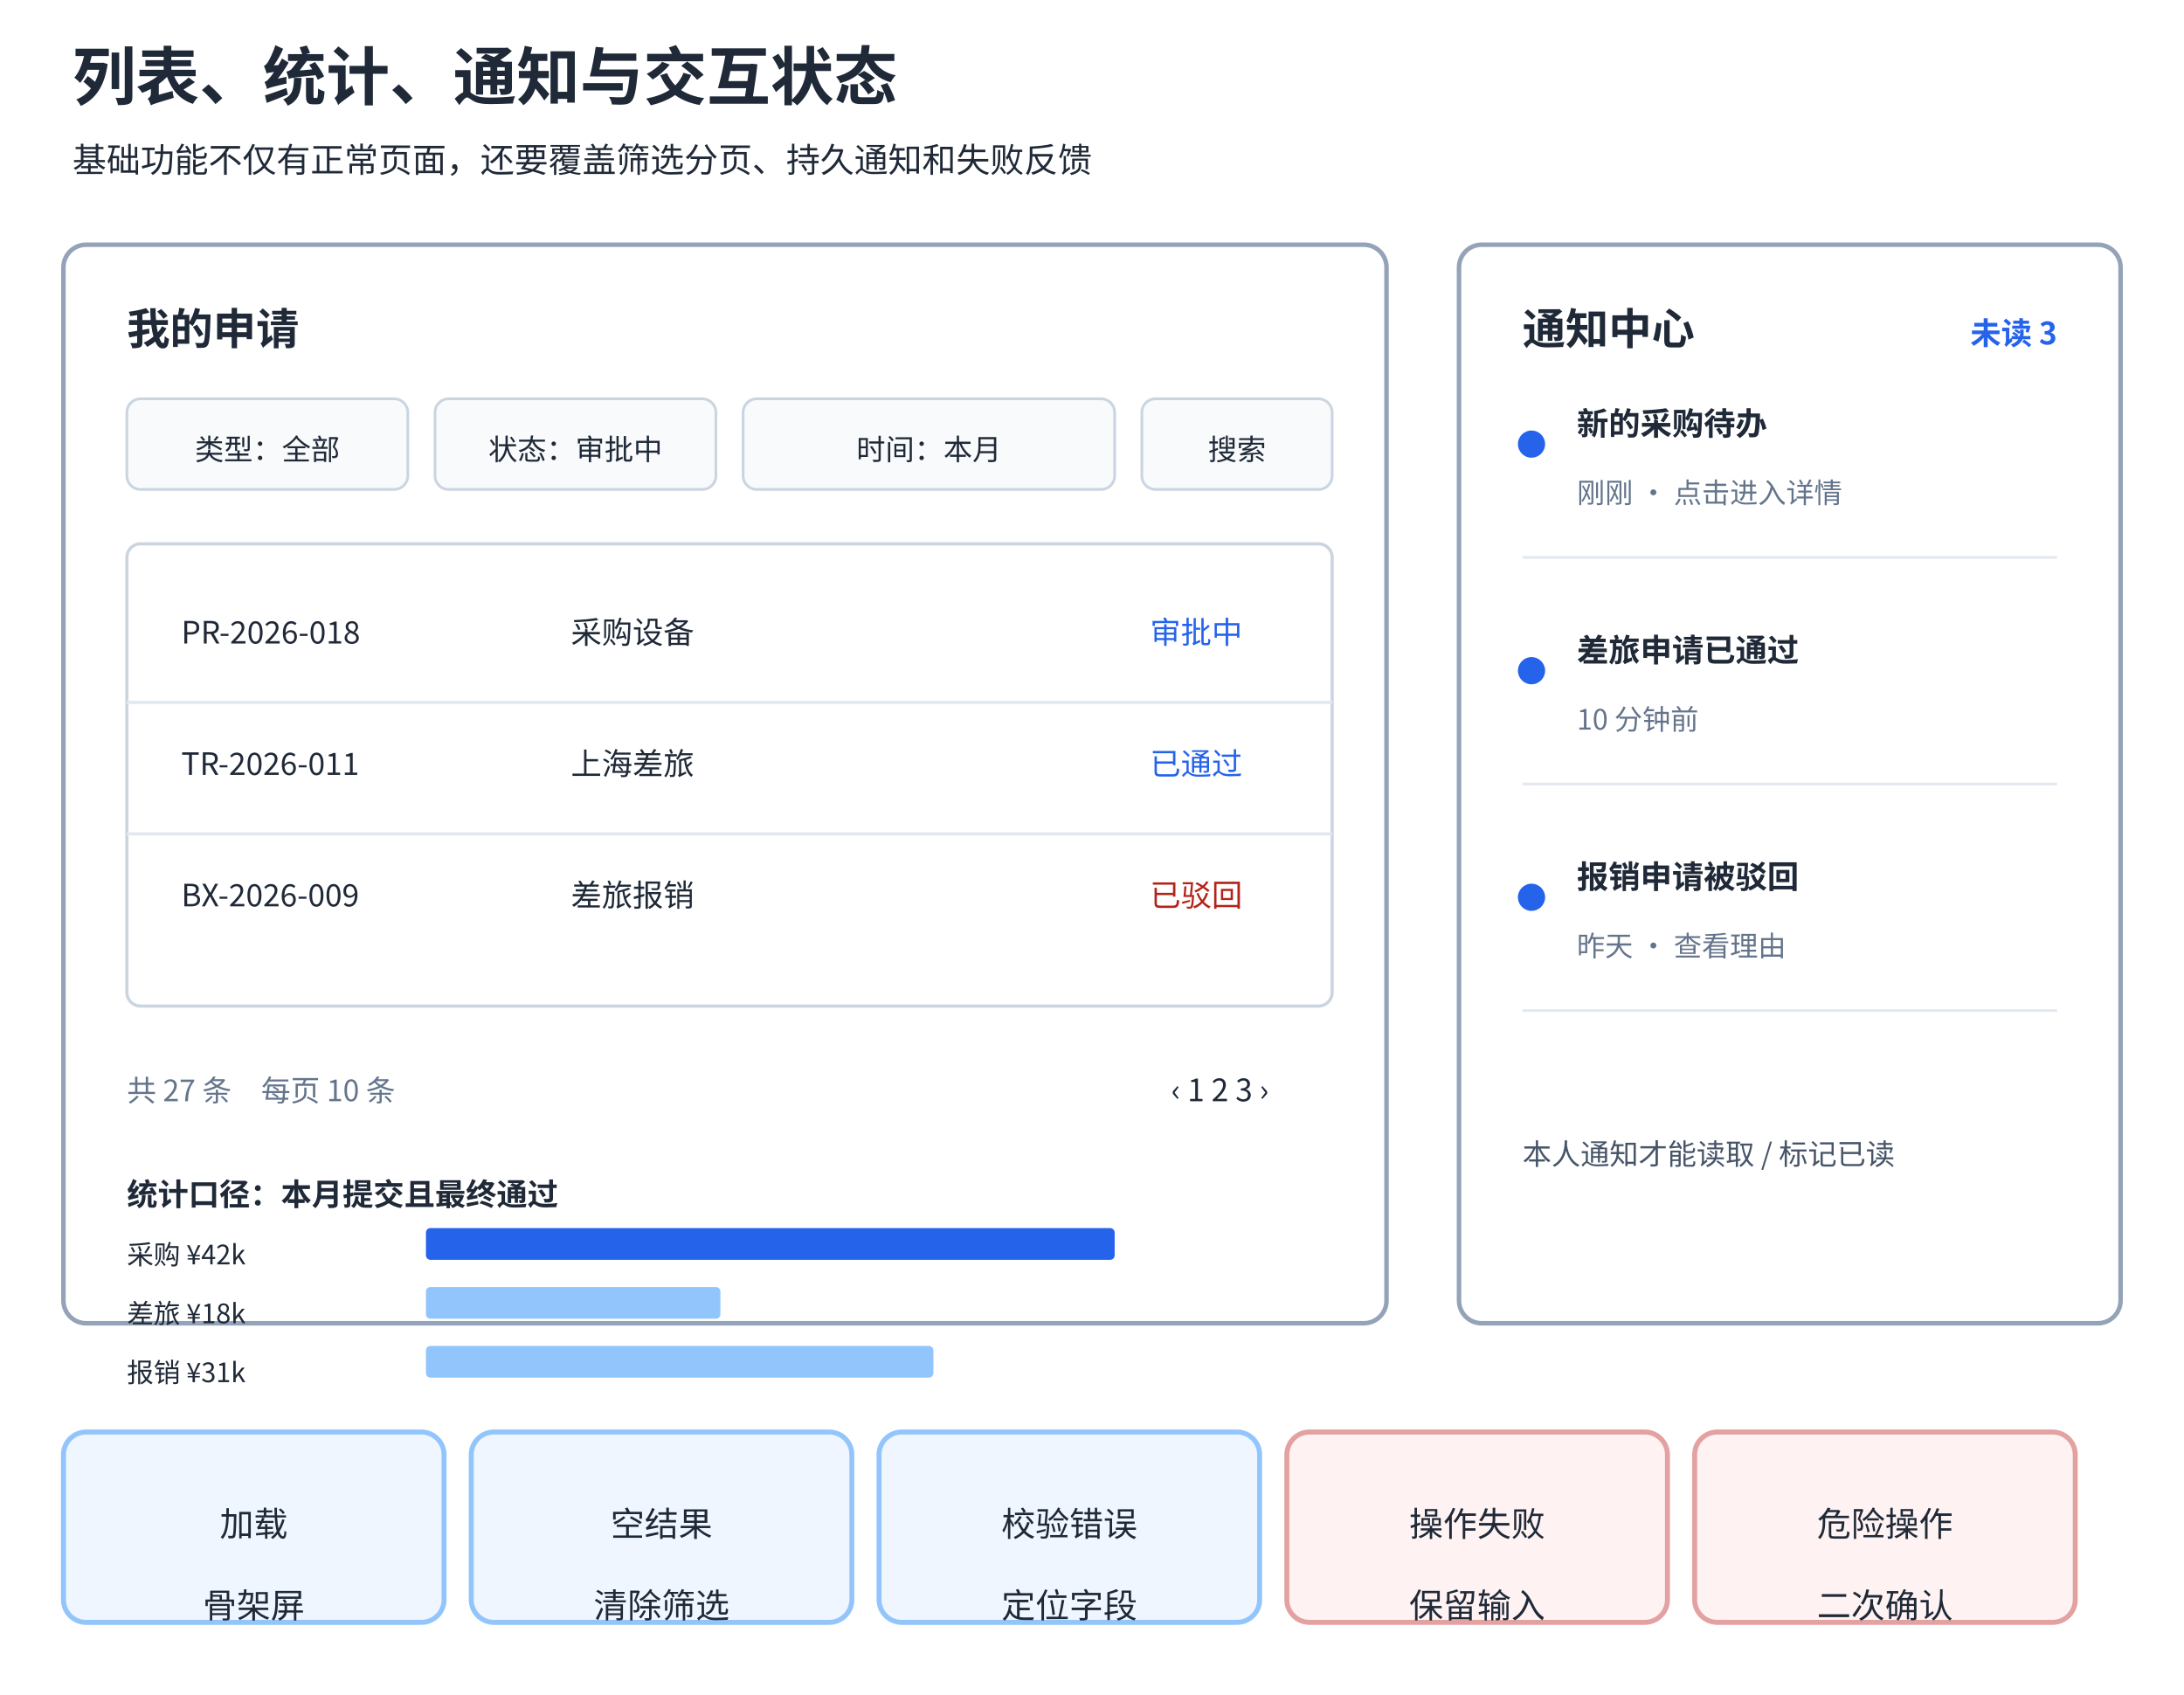
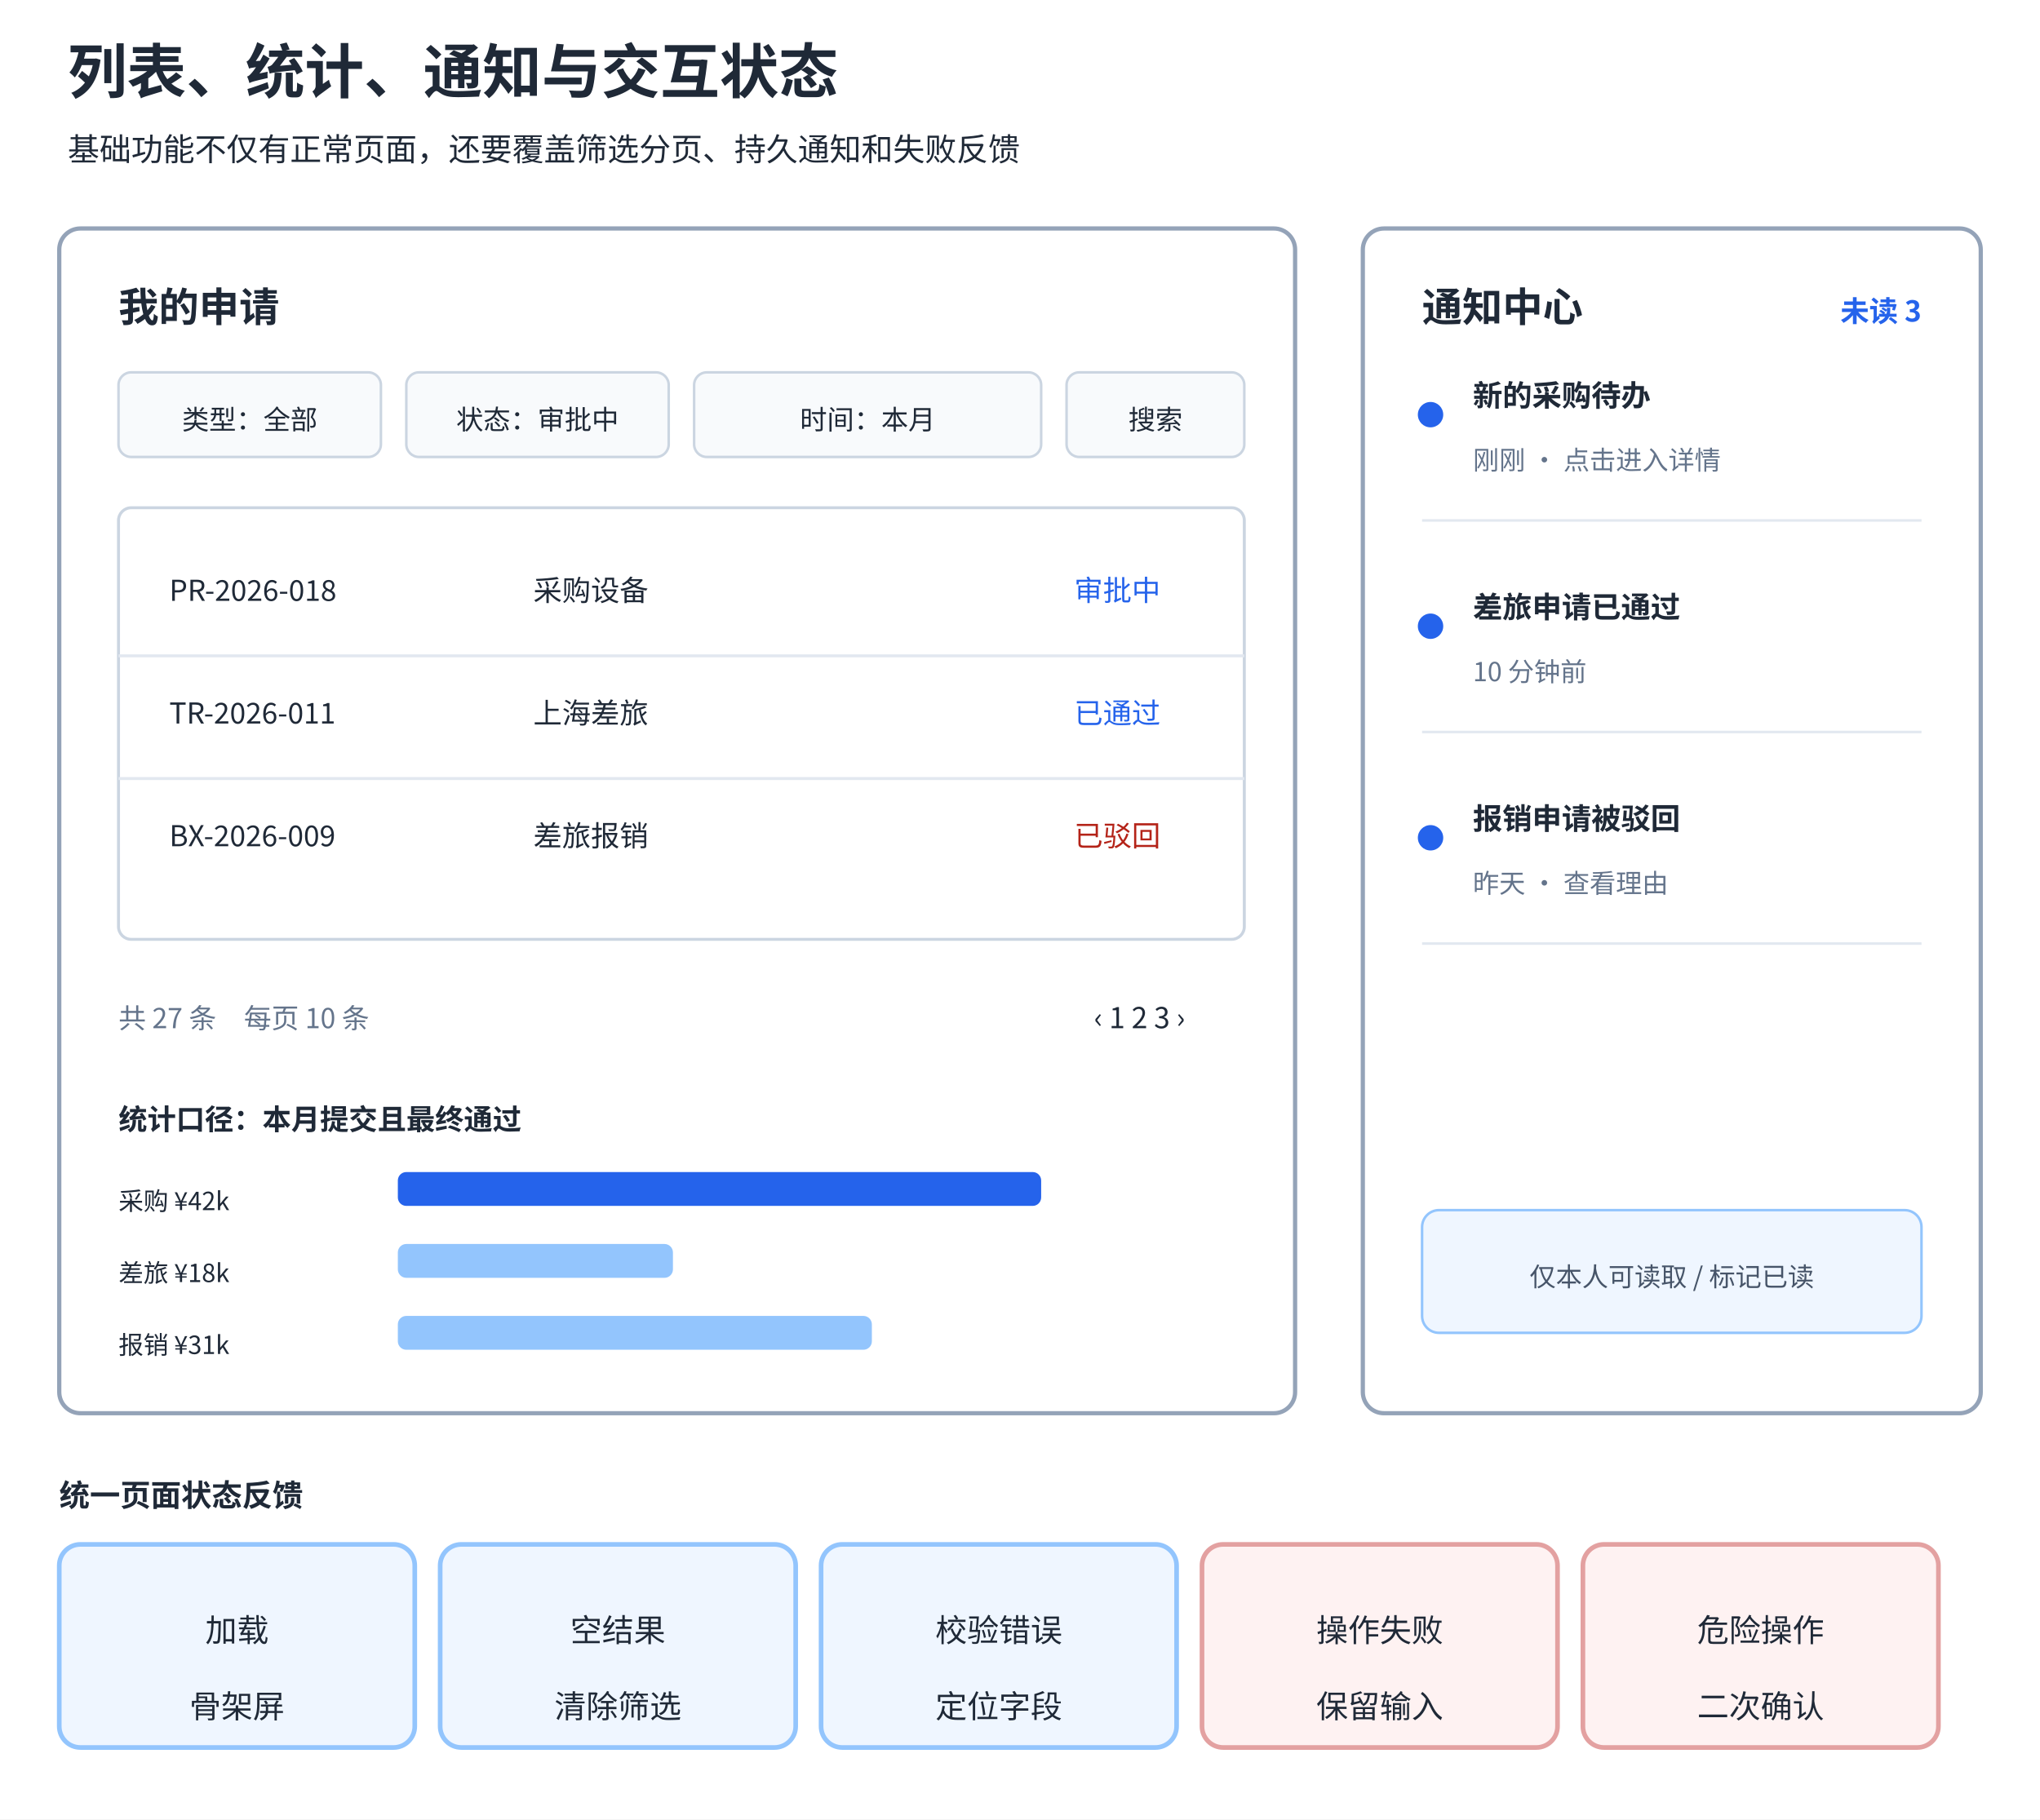
- <svg xmlns="http://www.w3.org/2000/svg" width="170mm" height="131.91mm" viewBox="0 0 482 374" role="img">
-   <rect x="0" y="0" width="482" height="374" fill="#FFFFFF" />
+ <svg xmlns="http://www.w3.org/2000/svg" width="170mm" height="151.66mm" viewBox="0 0 482 430" role="img">
+   <rect x="0" y="0" width="482" height="430" fill="#FFFFFF" />
  <text x="16" y="22" text-anchor="start" font-family="Microsoft YaHei, Noto Sans CJK SC, Arial, sans-serif" font-size="14" font-weight="700" fill="#1F2937">列表、统计、通知与交互状态</text>
  <text x="16" y="38" text-anchor="start" font-family="Microsoft YaHei, Noto Sans CJK SC, Arial, sans-serif" font-size="7.5" font-weight="400" fill="#1F2937">基础功能不仅有正常页面，还要覆盖筛选分页、持久通知和失败反馈</text>
-   <rect x="14" y="54" width="292" height="238" rx="5" fill="#FFFFFF" stroke="#94A3B8" stroke-width="1" />
+   <rect x="14" y="54" width="292" height="280" rx="5" fill="#FFFFFF" stroke="#94A3B8" stroke-width="1" />
  <text x="28" y="76" text-anchor="start" font-family="Microsoft YaHei, Noto Sans CJK SC, Arial, sans-serif" font-size="9.5" font-weight="700" fill="#1F2937">我的申请</text>
  <rect x="28" y="88" width="62" height="20" rx="3" fill="#F8FAFC" stroke="#CBD5E1" stroke-width="0.6" />
  <text x="59.0" y="101.5" text-anchor="middle" font-family="Microsoft YaHei, Noto Sans CJK SC, Arial, sans-serif" font-size="6.4" font-weight="400" fill="#1F2937">类型：全部</text>
  <rect x="96" y="88" width="62" height="20" rx="3" fill="#F8FAFC" stroke="#CBD5E1" stroke-width="0.6" />
  <text x="127.0" y="101.5" text-anchor="middle" font-family="Microsoft YaHei, Noto Sans CJK SC, Arial, sans-serif" font-size="6.4" font-weight="400" fill="#1F2937">状态：审批中</text>
  <rect x="164" y="88" width="82" height="20" rx="3" fill="#F8FAFC" stroke="#CBD5E1" stroke-width="0.6" />
  <text x="205.0" y="101.5" text-anchor="middle" font-family="Microsoft YaHei, Noto Sans CJK SC, Arial, sans-serif" font-size="6.4" font-weight="400" fill="#1F2937">时间：本月</text>
  <rect x="252" y="88" width="42" height="20" rx="3" fill="#F8FAFC" stroke="#CBD5E1" stroke-width="0.6" />
  <text x="273.0" y="101.5" text-anchor="middle" font-family="Microsoft YaHei, Noto Sans CJK SC, Arial, sans-serif" font-size="6.4" font-weight="400" fill="#1F2937">搜索</text>
  <rect x="28" y="120" width="266" height="102" rx="3" fill="#FFFFFF" stroke="#CBD5E1" stroke-width="0.7" />
  <text x="40" y="142" text-anchor="start" font-family="Microsoft YaHei, Noto Sans CJK SC, Arial, sans-serif" font-size="6.8" font-weight="400" fill="#1F2937">PR-2026-018</text>
  <text x="126" y="142" text-anchor="start" font-family="Microsoft YaHei, Noto Sans CJK SC, Arial, sans-serif" font-size="6.8" font-weight="400" fill="#1F2937">采购设备</text>
  <text x="264" y="142" text-anchor="middle" font-family="Microsoft YaHei, Noto Sans CJK SC, Arial, sans-serif" font-size="6.8" font-weight="400" fill="#2563EB">审批中</text>
  <line x1="28" y1="155" x2="294" y2="155" stroke="#E2E8F0" stroke-width="0.7" />
  <text x="40" y="171" text-anchor="start" font-family="Microsoft YaHei, Noto Sans CJK SC, Arial, sans-serif" font-size="6.8" font-weight="400" fill="#1F2937">TR-2026-011</text>
  <text x="126" y="171" text-anchor="start" font-family="Microsoft YaHei, Noto Sans CJK SC, Arial, sans-serif" font-size="6.8" font-weight="400" fill="#1F2937">上海差旅</text>
  <text x="264" y="171" text-anchor="middle" font-family="Microsoft YaHei, Noto Sans CJK SC, Arial, sans-serif" font-size="6.8" font-weight="400" fill="#2563EB">已通过</text>
  <line x1="28" y1="184" x2="294" y2="184" stroke="#E2E8F0" stroke-width="0.7" />
  <text x="40" y="200" text-anchor="start" font-family="Microsoft YaHei, Noto Sans CJK SC, Arial, sans-serif" font-size="6.8" font-weight="400" fill="#1F2937">BX-2026-009</text>
  <text x="126" y="200" text-anchor="start" font-family="Microsoft YaHei, Noto Sans CJK SC, Arial, sans-serif" font-size="6.8" font-weight="400" fill="#1F2937">差旅报销</text>
  <text x="264" y="200" text-anchor="middle" font-family="Microsoft YaHei, Noto Sans CJK SC, Arial, sans-serif" font-size="6.8" font-weight="400" fill="#B42318">已驳回</text>
  <text x="28" y="243" text-anchor="start" font-family="Microsoft YaHei, Noto Sans CJK SC, Arial, sans-serif" font-size="6.5" font-weight="400" fill="#64748B">共 27 条　每页 10 条</text>
  <text x="280" y="243" text-anchor="end" font-family="Microsoft YaHei, Noto Sans CJK SC, Arial, sans-serif" font-size="6.8" font-weight="400" fill="#1F2937">‹  1  2  3  ›</text>
-   <text x="28" y="266" text-anchor="start" font-family="Microsoft YaHei, Noto Sans CJK SC, Arial, sans-serif" font-size="6.8" font-weight="700" fill="#1F2937">统计口径：本月提交且最终通过</text>
-   <text x="28" y="279" text-anchor="start" font-family="Microsoft YaHei, Noto Sans CJK SC, Arial, sans-serif" font-size="5.9" font-weight="400" fill="#1F2937">采购  ¥42k</text>
-   <rect x="94" y="271" width="152" height="7" rx="1" fill="#2563EB" stroke="none" stroke-width="0" />
-   <text x="28" y="292" text-anchor="start" font-family="Microsoft YaHei, Noto Sans CJK SC, Arial, sans-serif" font-size="5.9" font-weight="400" fill="#1F2937">差旅  ¥18k</text>
-   <rect x="94" y="284" width="65" height="7" rx="1" fill="#93C5FD" stroke="none" stroke-width="0" />
-   <text x="28" y="305" text-anchor="start" font-family="Microsoft YaHei, Noto Sans CJK SC, Arial, sans-serif" font-size="5.9" font-weight="400" fill="#1F2937">报销  ¥31k</text>
-   <rect x="94" y="297" width="112" height="7" rx="1" fill="#93C5FD" stroke="none" stroke-width="0" />
-   <rect x="322" y="54" width="146" height="238" rx="5" fill="#FFFFFF" stroke="#94A3B8" stroke-width="1" />
+   <text x="28" y="267" text-anchor="start" font-family="Microsoft YaHei, Noto Sans CJK SC, Arial, sans-serif" font-size="6.8" font-weight="700" fill="#1F2937">统计口径：本月提交且最终通过</text>
+   <text x="28" y="286" text-anchor="start" font-family="Microsoft YaHei, Noto Sans CJK SC, Arial, sans-serif" font-size="5.9" font-weight="400" fill="#1F2937">采购  ¥42k</text>
+   <rect x="94" y="277" width="152" height="8" rx="2" fill="#2563EB" stroke="none" stroke-width="0" />
+   <text x="28" y="303" text-anchor="start" font-family="Microsoft YaHei, Noto Sans CJK SC, Arial, sans-serif" font-size="5.9" font-weight="400" fill="#1F2937">差旅  ¥18k</text>
+   <rect x="94" y="294" width="65" height="8" rx="2" fill="#93C5FD" stroke="none" stroke-width="0" />
+   <text x="28" y="320" text-anchor="start" font-family="Microsoft YaHei, Noto Sans CJK SC, Arial, sans-serif" font-size="5.9" font-weight="400" fill="#1F2937">报销  ¥31k</text>
+   <rect x="94" y="311" width="112" height="8" rx="2" fill="#93C5FD" stroke="none" stroke-width="0" />
+   <rect x="322" y="54" width="146" height="280" rx="5" fill="#FFFFFF" stroke="#94A3B8" stroke-width="1" />
  <text x="336" y="76" text-anchor="start" font-family="Microsoft YaHei, Noto Sans CJK SC, Arial, sans-serif" font-size="9.5" font-weight="700" fill="#1F2937">通知中心</text>
  <text x="454" y="76" text-anchor="end" font-family="Microsoft YaHei, Noto Sans CJK SC, Arial, sans-serif" font-size="6.8" font-weight="700" fill="#2563EB">未读 3</text>
  <circle cx="338" cy="98" r="3" fill="#2563EB" stroke="none" stroke-width="0" />
  <text x="348" y="96" text-anchor="start" font-family="Microsoft YaHei, Noto Sans CJK SC, Arial, sans-serif" font-size="7" font-weight="700" fill="#1F2937">新的采购待办</text>
  <text x="348" y="111" text-anchor="start" font-family="Microsoft YaHei, Noto Sans CJK SC, Arial, sans-serif" font-size="6.2" font-weight="400" fill="#64748B">刚刚 · 点击进入详情</text>
  <line x1="336" y1="123" x2="454" y2="123" stroke="#E2E8F0" stroke-width="0.6" />
  <circle cx="338" cy="148" r="3" fill="#2563EB" stroke="none" stroke-width="0" />
  <text x="348" y="146" text-anchor="start" font-family="Microsoft YaHei, Noto Sans CJK SC, Arial, sans-serif" font-size="7" font-weight="700" fill="#1F2937">差旅申请已通过</text>
  <text x="348" y="161" text-anchor="start" font-family="Microsoft YaHei, Noto Sans CJK SC, Arial, sans-serif" font-size="6.2" font-weight="400" fill="#64748B">10 分钟前</text>
  <line x1="336" y1="173" x2="454" y2="173" stroke="#E2E8F0" stroke-width="0.6" />
  <circle cx="338" cy="198" r="3" fill="#2563EB" stroke="none" stroke-width="0" />
  <text x="348" y="196" text-anchor="start" font-family="Microsoft YaHei, Noto Sans CJK SC, Arial, sans-serif" font-size="7" font-weight="700" fill="#1F2937">报销申请被驳回</text>
  <text x="348" y="211" text-anchor="start" font-family="Microsoft YaHei, Noto Sans CJK SC, Arial, sans-serif" font-size="6.2" font-weight="400" fill="#64748B">昨天 · 查看理由</text>
  <line x1="336" y1="223" x2="454" y2="223" stroke="#E2E8F0" stroke-width="0.6" />
-   <text x="336" y="257" text-anchor="start" font-family="Microsoft YaHei, Noto Sans CJK SC, Arial, sans-serif" font-size="6.4" font-weight="400" fill="#475569">本人通知才能读取 / 标记已读</text>
-   <rect x="14" y="316" width="84" height="42" rx="5" fill="#EFF6FF" stroke="#93C5FD" stroke-width="1.1" />
-   <text x="56.0" y="339" text-anchor="middle" font-family="Microsoft YaHei, Noto Sans CJK SC, Arial, sans-serif" font-size="7.5" font-weight="400" fill="#1F2937">加载</text>
-   <text x="56.0" y="357" text-anchor="middle" font-family="Microsoft YaHei, Noto Sans CJK SC, Arial, sans-serif" font-size="7.5" font-weight="400" fill="#1F2937">骨架屏</text>
-   <rect x="104" y="316" width="84" height="42" rx="5" fill="#EFF6FF" stroke="#93C5FD" stroke-width="1.1" />
-   <text x="146.0" y="339" text-anchor="middle" font-family="Microsoft YaHei, Noto Sans CJK SC, Arial, sans-serif" font-size="7.5" font-weight="400" fill="#1F2937">空结果</text>
-   <text x="146.0" y="357" text-anchor="middle" font-family="Microsoft YaHei, Noto Sans CJK SC, Arial, sans-serif" font-size="7.5" font-weight="400" fill="#1F2937">清除筛选</text>
-   <rect x="194" y="316" width="84" height="42" rx="5" fill="#EFF6FF" stroke="#93C5FD" stroke-width="1.1" />
-   <text x="236.0" y="339" text-anchor="middle" font-family="Microsoft YaHei, Noto Sans CJK SC, Arial, sans-serif" font-size="7.5" font-weight="400" fill="#1F2937">校验错误</text>
-   <text x="236.0" y="357" text-anchor="middle" font-family="Microsoft YaHei, Noto Sans CJK SC, Arial, sans-serif" font-size="7.5" font-weight="400" fill="#1F2937">定位字段</text>
-   <rect x="284" y="316" width="84" height="42" rx="5" fill="#FEF2F2" stroke="#E3A1A1" stroke-width="1.1" />
-   <text x="326.0" y="339" text-anchor="middle" font-family="Microsoft YaHei, Noto Sans CJK SC, Arial, sans-serif" font-size="7.5" font-weight="400" fill="#1F2937">操作失败</text>
-   <text x="326.0" y="357" text-anchor="middle" font-family="Microsoft YaHei, Noto Sans CJK SC, Arial, sans-serif" font-size="7.5" font-weight="400" fill="#1F2937">保留输入</text>
-   <rect x="374" y="316" width="84" height="42" rx="5" fill="#FEF2F2" stroke="#E3A1A1" stroke-width="1.1" />
-   <text x="416.0" y="339" text-anchor="middle" font-family="Microsoft YaHei, Noto Sans CJK SC, Arial, sans-serif" font-size="7.5" font-weight="400" fill="#1F2937">危险操作</text>
-   <text x="416.0" y="357" text-anchor="middle" font-family="Microsoft YaHei, Noto Sans CJK SC, Arial, sans-serif" font-size="7.5" font-weight="400" fill="#1F2937">二次确认</text>
+   <rect x="336" y="286" width="118" height="29" rx="4" fill="#EFF6FF" stroke="#93C5FD" stroke-width="0.6" />
+   <text x="395" y="304" text-anchor="middle" font-family="Microsoft YaHei, Noto Sans CJK SC, Arial, sans-serif" font-size="6.2" font-weight="400" fill="#475569">仅本人可读取 / 标记已读</text>
+   <text x="14" y="356" text-anchor="start" font-family="Microsoft YaHei, Noto Sans CJK SC, Arial, sans-serif" font-size="7.2" font-weight="700" fill="#1F2937">统一页面状态反馈</text>
+   <rect x="14" y="365" width="84" height="48" rx="5" fill="#EFF6FF" stroke="#93C5FD" stroke-width="1.1" />
+   <text x="56.0" y="388" text-anchor="middle" font-family="Microsoft YaHei, Noto Sans CJK SC, Arial, sans-serif" font-size="7.5" font-weight="400" fill="#1F2937">加载</text>
+   <text x="56.0" y="406" text-anchor="middle" font-family="Microsoft YaHei, Noto Sans CJK SC, Arial, sans-serif" font-size="7.5" font-weight="400" fill="#1F2937">骨架屏</text>
+   <rect x="104" y="365" width="84" height="48" rx="5" fill="#EFF6FF" stroke="#93C5FD" stroke-width="1.1" />
+   <text x="146.0" y="388" text-anchor="middle" font-family="Microsoft YaHei, Noto Sans CJK SC, Arial, sans-serif" font-size="7.5" font-weight="400" fill="#1F2937">空结果</text>
+   <text x="146.0" y="406" text-anchor="middle" font-family="Microsoft YaHei, Noto Sans CJK SC, Arial, sans-serif" font-size="7.5" font-weight="400" fill="#1F2937">清除筛选</text>
+   <rect x="194" y="365" width="84" height="48" rx="5" fill="#EFF6FF" stroke="#93C5FD" stroke-width="1.1" />
+   <text x="236.0" y="388" text-anchor="middle" font-family="Microsoft YaHei, Noto Sans CJK SC, Arial, sans-serif" font-size="7.5" font-weight="400" fill="#1F2937">校验错误</text>
+   <text x="236.0" y="406" text-anchor="middle" font-family="Microsoft YaHei, Noto Sans CJK SC, Arial, sans-serif" font-size="7.5" font-weight="400" fill="#1F2937">定位字段</text>
+   <rect x="284" y="365" width="84" height="48" rx="5" fill="#FEF2F2" stroke="#E3A1A1" stroke-width="1.1" />
+   <text x="326.0" y="388" text-anchor="middle" font-family="Microsoft YaHei, Noto Sans CJK SC, Arial, sans-serif" font-size="7.5" font-weight="400" fill="#1F2937">操作失败</text>
+   <text x="326.0" y="406" text-anchor="middle" font-family="Microsoft YaHei, Noto Sans CJK SC, Arial, sans-serif" font-size="7.5" font-weight="400" fill="#1F2937">保留输入</text>
+   <rect x="374" y="365" width="84" height="48" rx="5" fill="#FEF2F2" stroke="#E3A1A1" stroke-width="1.1" />
+   <text x="416.0" y="388" text-anchor="middle" font-family="Microsoft YaHei, Noto Sans CJK SC, Arial, sans-serif" font-size="7.5" font-weight="400" fill="#1F2937">危险操作</text>
+   <text x="416.0" y="406" text-anchor="middle" font-family="Microsoft YaHei, Noto Sans CJK SC, Arial, sans-serif" font-size="7.5" font-weight="400" fill="#1F2937">二次确认</text>
</svg>
